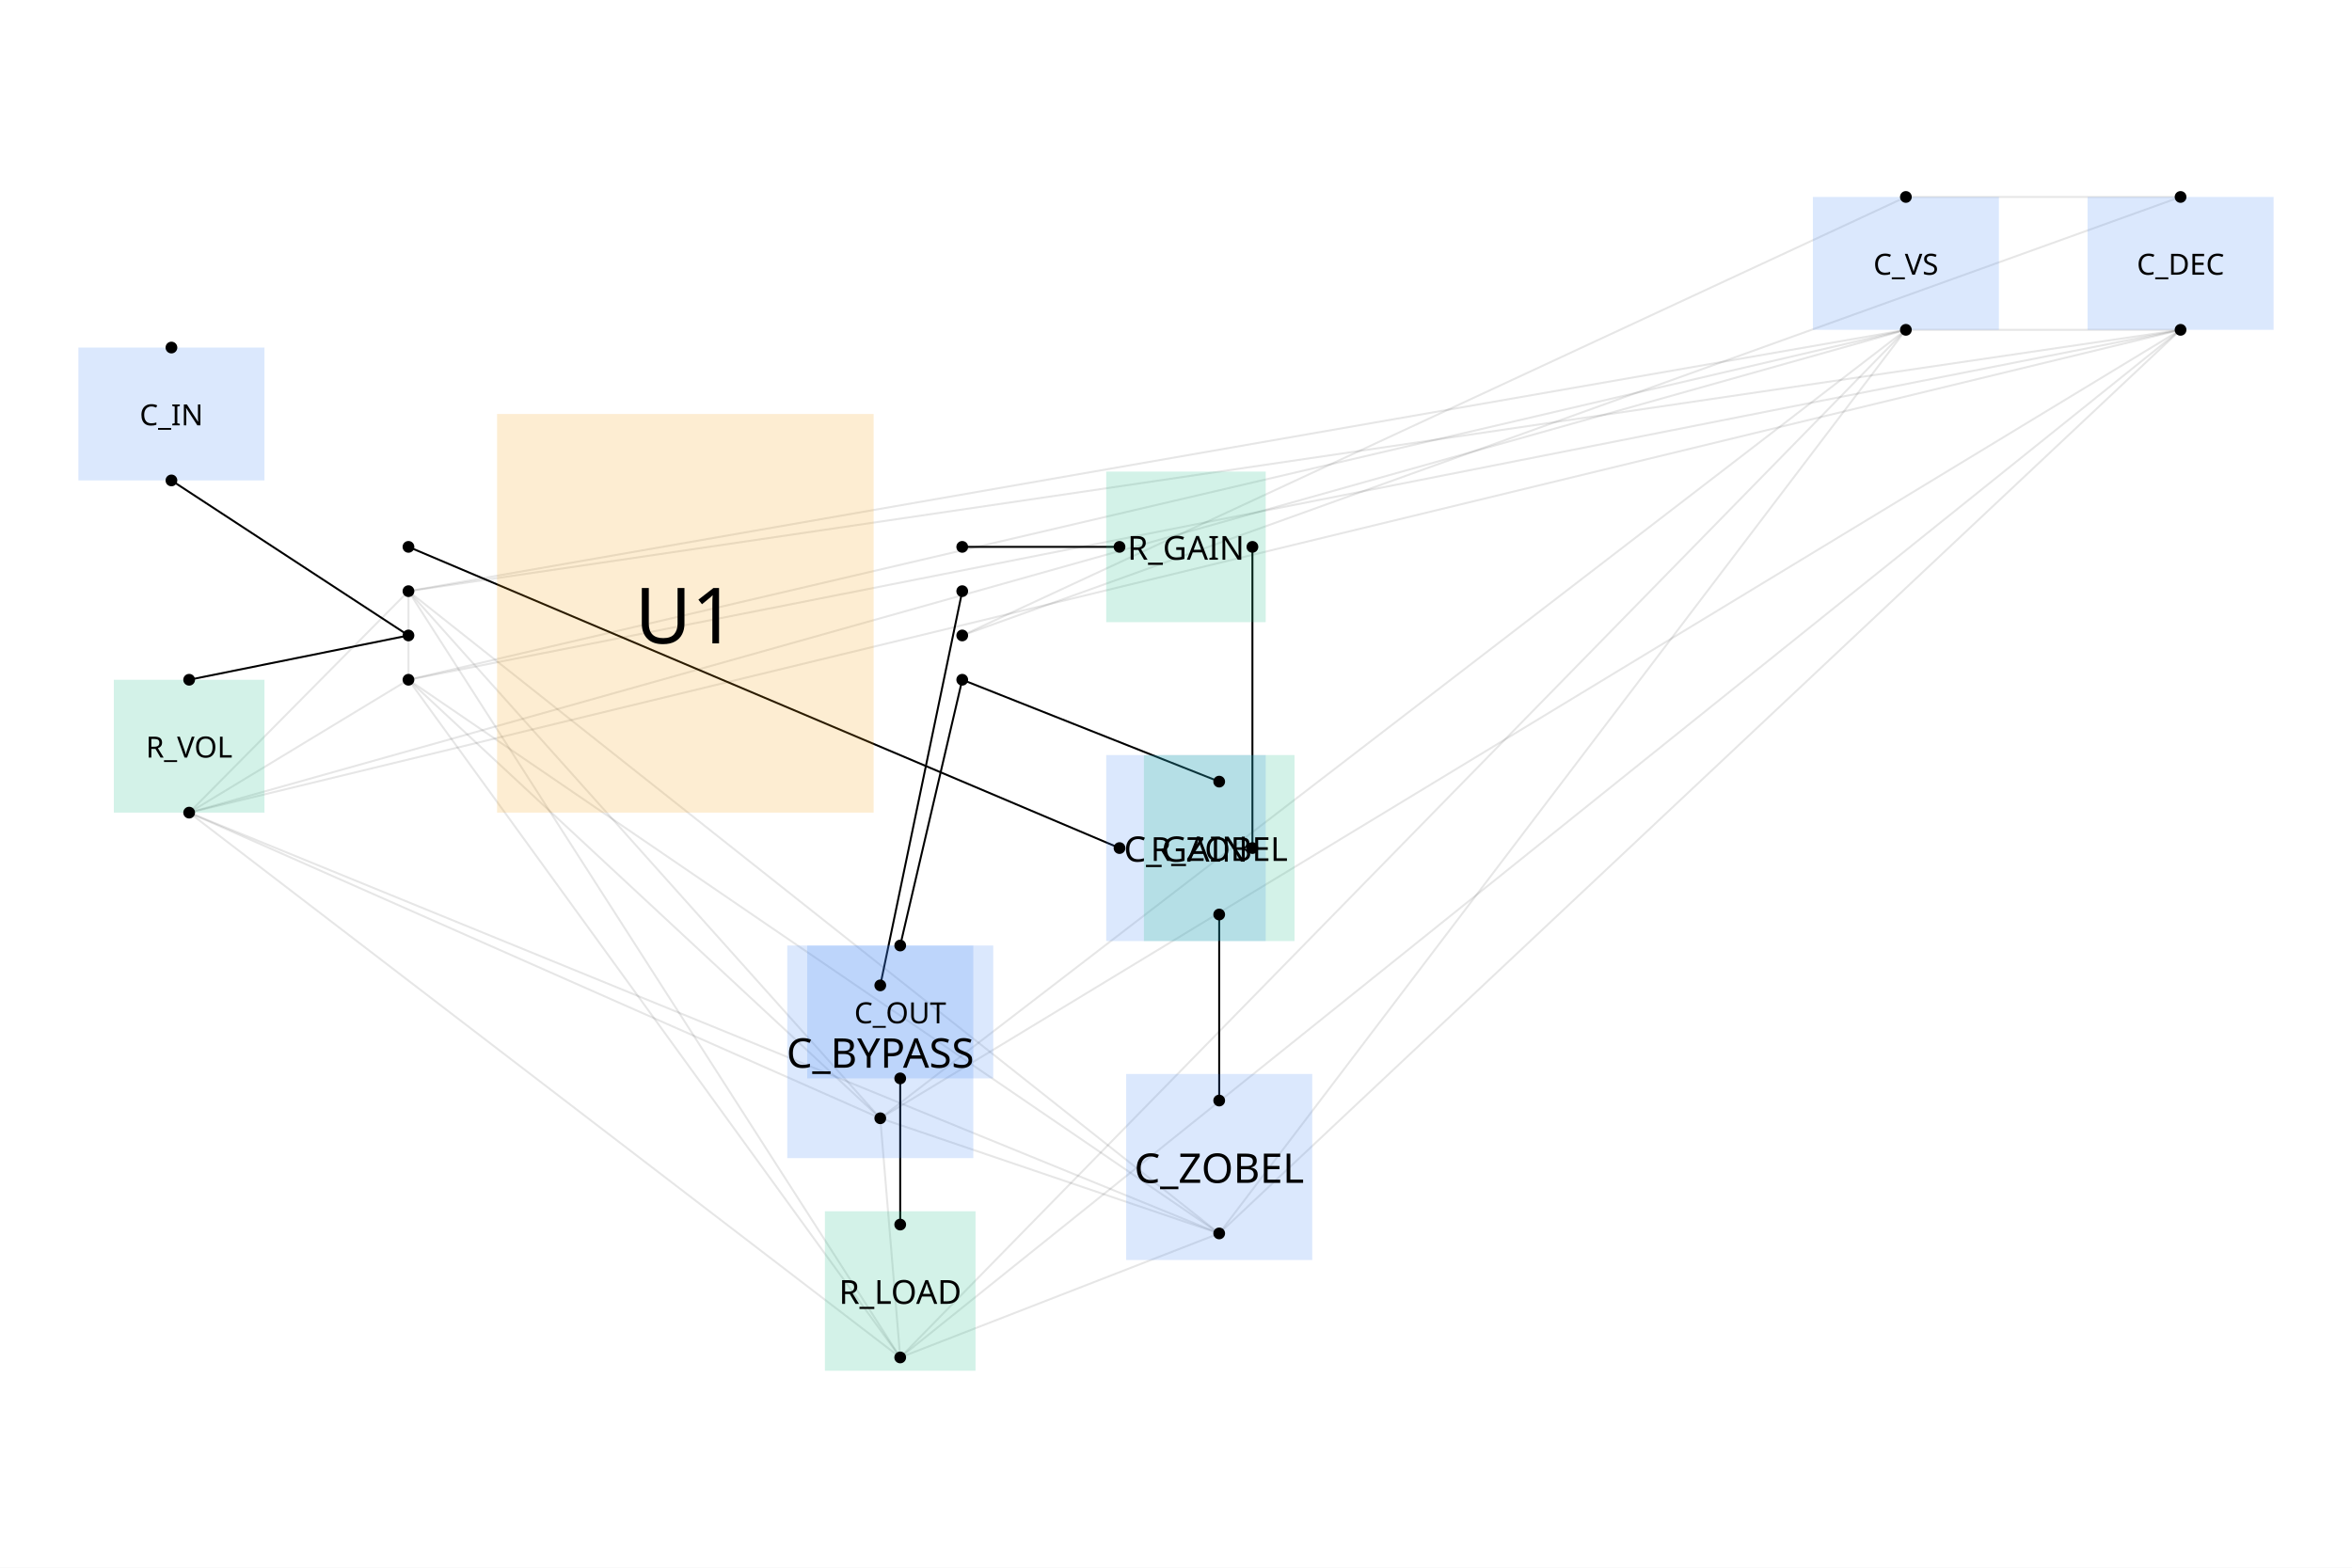
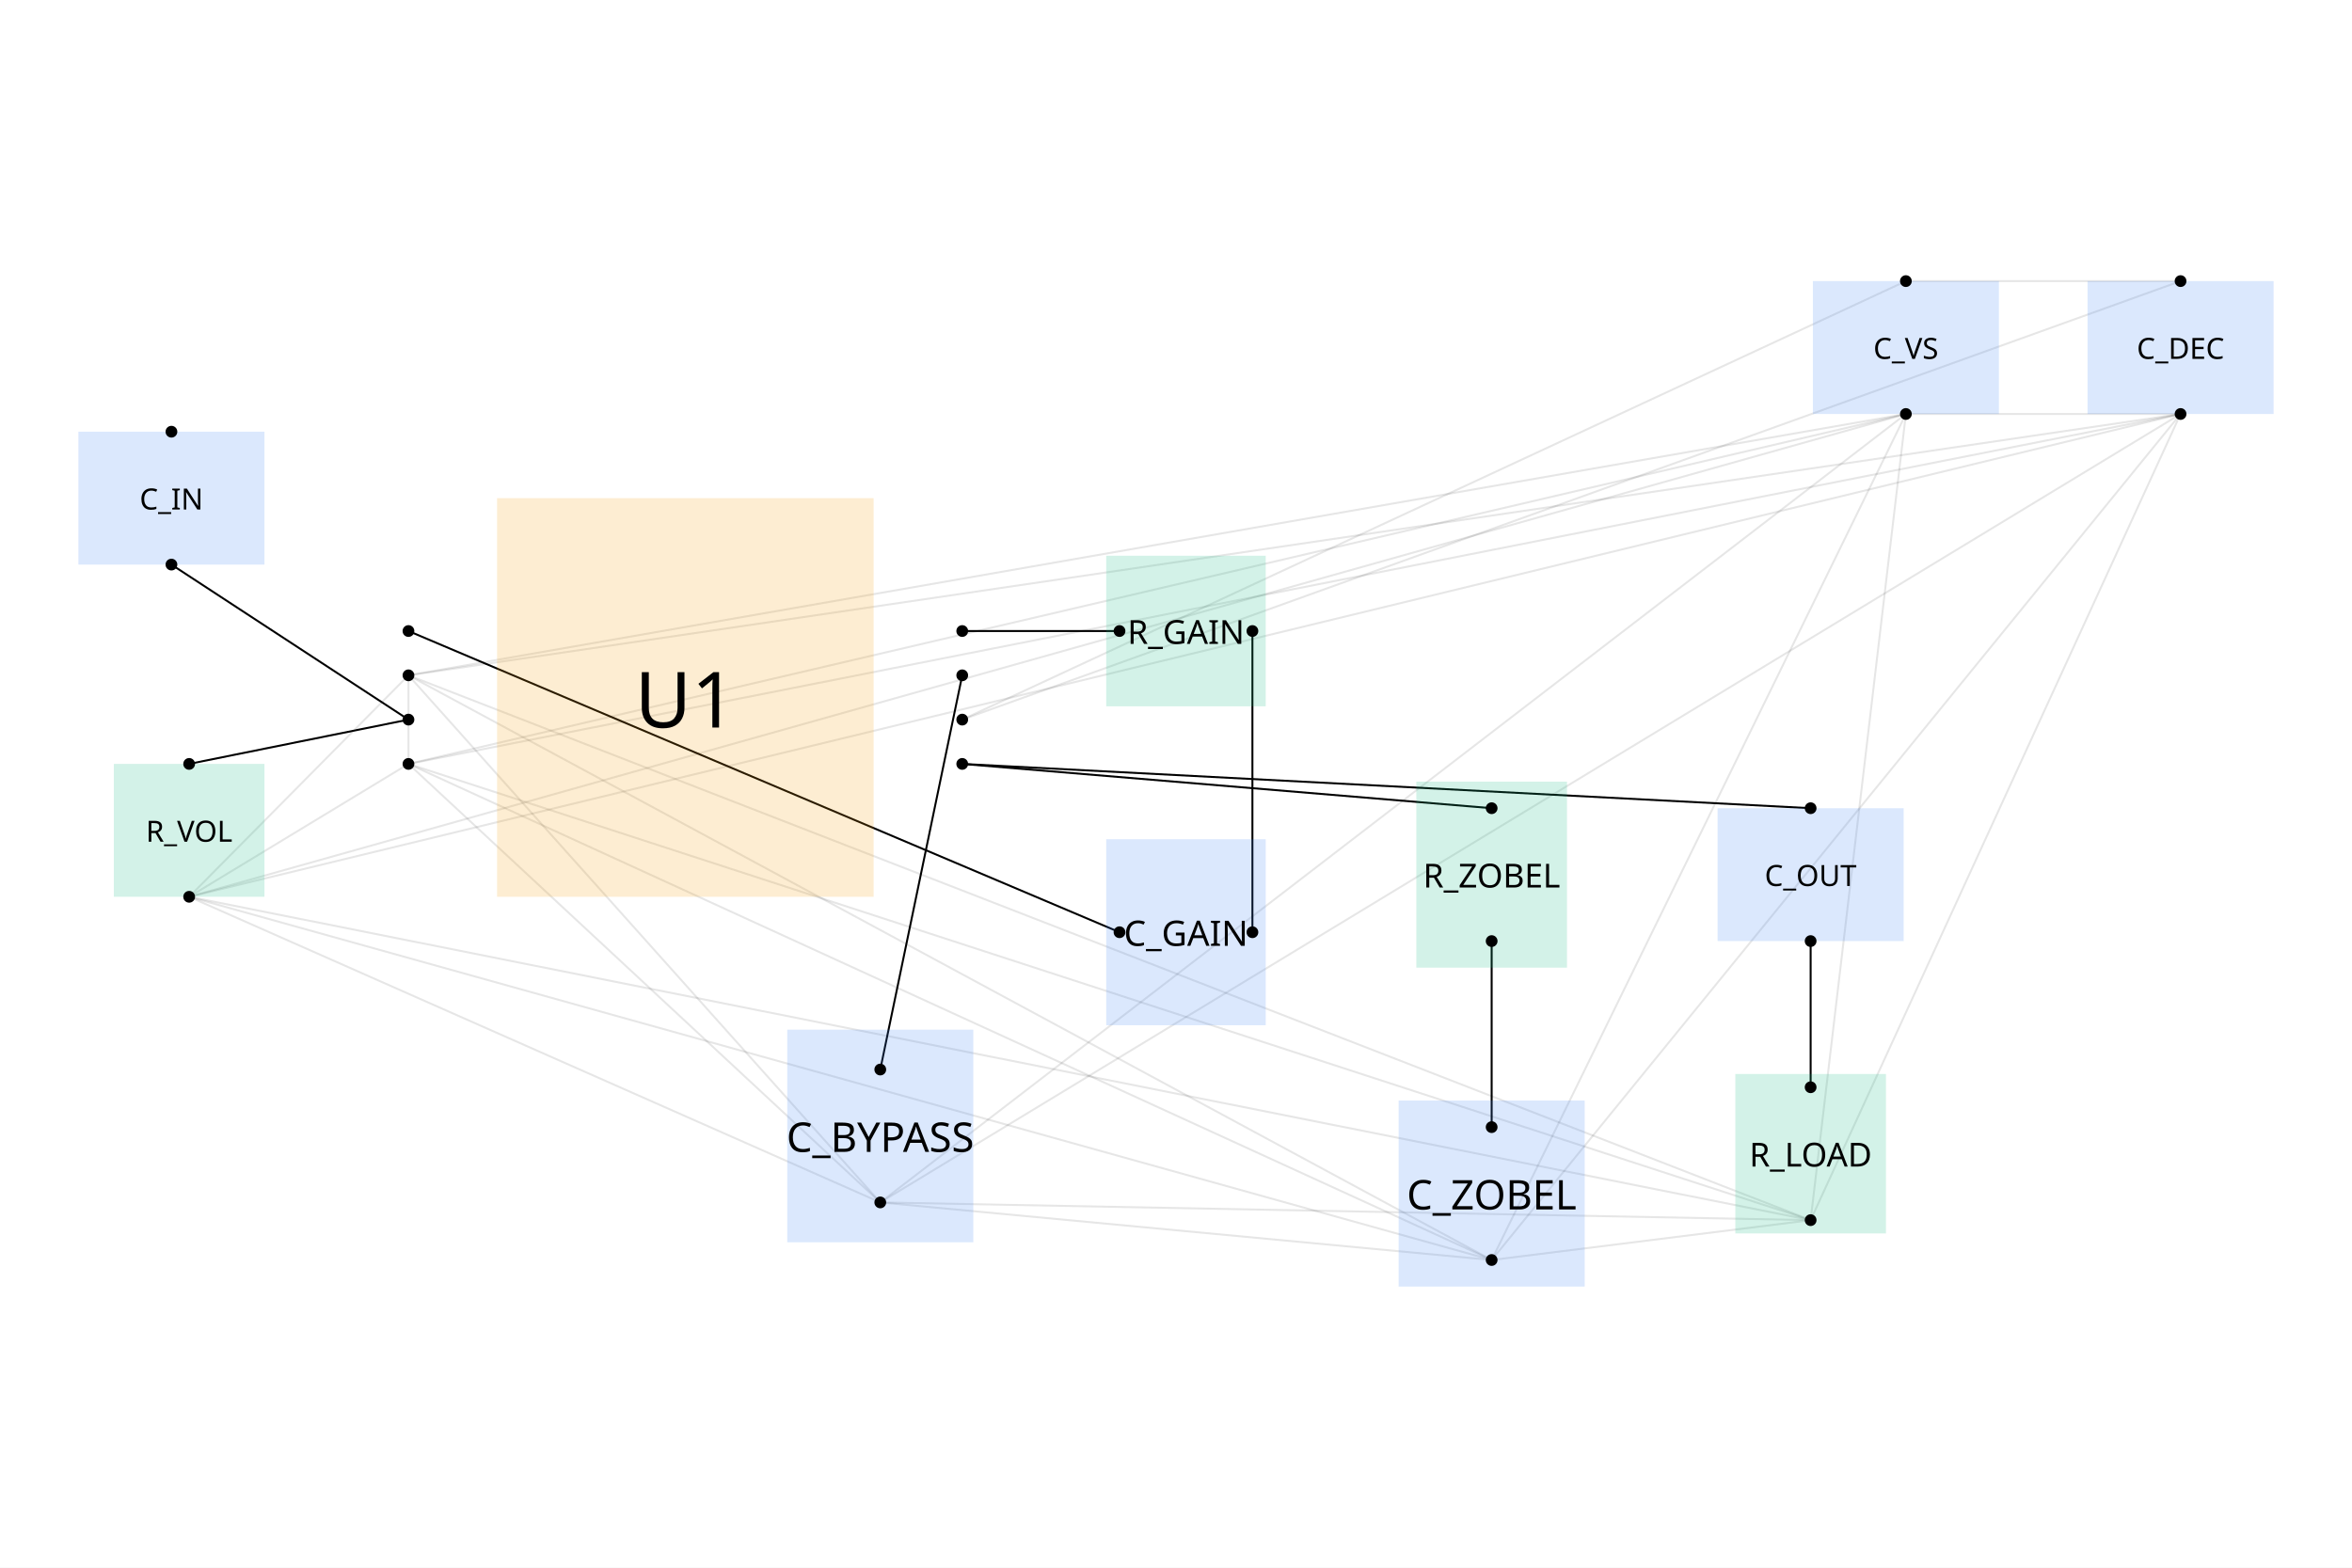
<svg xmlns="http://www.w3.org/2000/svg" width="1200" height="800" viewBox="0 0 1200 800">
  <rect width="100%" height="100%" fill="white" />
  <g>
-     <polyline data-points="-2.125,-0.43 -2.125,-0.8300000000000001" data-type="line" data-label="" points="208.396,301.675 208.396,346.882" fill="none" stroke="rgba(0,0,0,0.1)" stroke-width="1px" />
-   </g>
-   <g>
-     <polyline data-points="-2.125,-0.43 -3.115,-1.4300000000000004" data-type="line" data-label="" points="208.396,301.675 96.509,414.692" fill="none" stroke="rgba(0,0,0,0.1)" stroke-width="1px" />
-   </g>
-   <g>
-     <polyline data-points="-2.125,-0.43 0.004999999999999616,-2.8099999999999996" data-type="line" data-label="" points="208.396,301.675 449.122,570.656" fill="none" stroke="rgba(0,0,0,0.1)" stroke-width="1px" />
-   </g>
-   <g>
-     <polyline data-points="-2.125,-0.43 4.635,0.7499999999999998" data-type="line" data-label="" points="208.396,301.675 972.392,168.315" fill="none" stroke="rgba(0,0,0,0.1)" stroke-width="1px" />
-   </g>
-   <g>
-     <polyline data-points="-2.125,-0.43 5.875,0.7499999999999998" data-type="line" data-label="" points="208.396,301.675 1112.533,168.315" fill="none" stroke="rgba(0,0,0,0.1)" stroke-width="1px" />
-   </g>
-   <g>
-     <polyline data-points="-2.125,-0.43 1.5349999999999997,-3.33" data-type="line" data-label="" points="208.396,301.675 622.038,629.425" fill="none" stroke="rgba(0,0,0,0.1)" stroke-width="1px" />
-   </g>
-   <g>
-     <polyline data-points="-2.125,-0.43 0.0949999999999997,-3.8899999999999992" data-type="line" data-label="" points="208.396,301.675 459.294,692.714" fill="none" stroke="rgba(0,0,0,0.1)" stroke-width="1px" />
-   </g>
-   <g>
-     <polyline data-points="-2.125,-0.8300000000000001 -3.115,-1.4300000000000004" data-type="line" data-label="" points="208.396,346.882 96.509,414.692" fill="none" stroke="rgba(0,0,0,0.1)" stroke-width="1px" />
-   </g>
-   <g>
-     <polyline data-points="-2.125,-0.8300000000000001 0.004999999999999616,-2.8099999999999996" data-type="line" data-label="" points="208.396,346.882 449.122,570.656" fill="none" stroke="rgba(0,0,0,0.1)" stroke-width="1px" />
-   </g>
-   <g>
-     <polyline data-points="-2.125,-0.8300000000000001 4.635,0.7499999999999998" data-type="line" data-label="" points="208.396,346.882 972.392,168.315" fill="none" stroke="rgba(0,0,0,0.1)" stroke-width="1px" />
-   </g>
-   <g>
-     <polyline data-points="-2.125,-0.8300000000000001 5.875,0.7499999999999998" data-type="line" data-label="" points="208.396,346.882 1112.533,168.315" fill="none" stroke="rgba(0,0,0,0.1)" stroke-width="1px" />
-   </g>
-   <g>
-     <polyline data-points="-2.125,-0.8300000000000001 1.5349999999999997,-3.33" data-type="line" data-label="" points="208.396,346.882 622.038,629.425" fill="none" stroke="rgba(0,0,0,0.1)" stroke-width="1px" />
-   </g>
-   <g>
-     <polyline data-points="-2.125,-0.8300000000000001 0.0949999999999997,-3.8899999999999992" data-type="line" data-label="" points="208.396,346.882 459.294,692.714" fill="none" stroke="rgba(0,0,0,0.1)" stroke-width="1px" />
-   </g>
-   <g>
-     <polyline data-points="-3.115,-1.4300000000000004 0.004999999999999616,-2.8099999999999996" data-type="line" data-label="" points="96.509,414.692 449.122,570.656" fill="none" stroke="rgba(0,0,0,0.1)" stroke-width="1px" />
-   </g>
-   <g>
-     <polyline data-points="-3.115,-1.4300000000000004 4.635,0.7499999999999998" data-type="line" data-label="" points="96.509,414.692 972.392,168.315" fill="none" stroke="rgba(0,0,0,0.1)" stroke-width="1px" />
-   </g>
-   <g>
-     <polyline data-points="-3.115,-1.4300000000000004 5.875,0.7499999999999998" data-type="line" data-label="" points="96.509,414.692 1112.533,168.315" fill="none" stroke="rgba(0,0,0,0.1)" stroke-width="1px" />
-   </g>
-   <g>
-     <polyline data-points="-3.115,-1.4300000000000004 1.5349999999999997,-3.33" data-type="line" data-label="" points="96.509,414.692 622.038,629.425" fill="none" stroke="rgba(0,0,0,0.1)" stroke-width="1px" />
-   </g>
-   <g>
-     <polyline data-points="-3.115,-1.4300000000000004 0.0949999999999997,-3.8899999999999992" data-type="line" data-label="" points="96.509,414.692 459.294,692.714" fill="none" stroke="rgba(0,0,0,0.1)" stroke-width="1px" />
-   </g>
-   <g>
-     <polyline data-points="0.004999999999999616,-2.8099999999999996 4.635,0.7499999999999998" data-type="line" data-label="" points="449.122,570.656 972.392,168.315" fill="none" stroke="rgba(0,0,0,0.1)" stroke-width="1px" />
-   </g>
-   <g>
-     <polyline data-points="0.004999999999999616,-2.8099999999999996 5.875,0.7499999999999998" data-type="line" data-label="" points="449.122,570.656 1112.533,168.315" fill="none" stroke="rgba(0,0,0,0.1)" stroke-width="1px" />
-   </g>
-   <g>
-     <polyline data-points="0.004999999999999616,-2.8099999999999996 1.5349999999999997,-3.33" data-type="line" data-label="" points="449.122,570.656 622.038,629.425" fill="none" stroke="rgba(0,0,0,0.1)" stroke-width="1px" />
-   </g>
-   <g>
-     <polyline data-points="0.004999999999999616,-2.8099999999999996 0.0949999999999997,-3.8899999999999992" data-type="line" data-label="" points="449.122,570.656 459.294,692.714" fill="none" stroke="rgba(0,0,0,0.1)" stroke-width="1px" />
-   </g>
-   <g>
-     <polyline data-points="4.635,0.7499999999999998 5.875,0.7499999999999998" data-type="line" data-label="" points="972.392,168.315 1112.533,168.315" fill="none" stroke="rgba(0,0,0,0.1)" stroke-width="1px" />
-   </g>
-   <g>
-     <polyline data-points="4.635,0.7499999999999998 1.5349999999999997,-3.33" data-type="line" data-label="" points="972.392,168.315 622.038,629.425" fill="none" stroke="rgba(0,0,0,0.1)" stroke-width="1px" />
-   </g>
-   <g>
-     <polyline data-points="4.635,0.7499999999999998 0.0949999999999997,-3.8899999999999992" data-type="line" data-label="" points="972.392,168.315 459.294,692.714" fill="none" stroke="rgba(0,0,0,0.1)" stroke-width="1px" />
-   </g>
-   <g>
-     <polyline data-points="5.875,0.7499999999999998 1.5349999999999997,-3.33" data-type="line" data-label="" points="1112.533,168.315 622.038,629.425" fill="none" stroke="rgba(0,0,0,0.1)" stroke-width="1px" />
-   </g>
-   <g>
-     <polyline data-points="5.875,0.7499999999999998 0.0949999999999997,-3.8899999999999992" data-type="line" data-label="" points="1112.533,168.315 459.294,692.714" fill="none" stroke="rgba(0,0,0,0.1)" stroke-width="1px" />
-   </g>
-   <g>
-     <polyline data-points="1.5349999999999997,-3.33 0.0949999999999997,-3.8899999999999992" data-type="line" data-label="" points="622.038,629.425 459.294,692.714" fill="none" stroke="rgba(0,0,0,0.1)" stroke-width="1px" />
-   </g>
-   <g>
-     <polyline data-points="0.3749999999999998,-0.6300000000000001 4.635,1.3499999999999999" data-type="line" data-label="" points="490.938,324.279 972.392,100.505" fill="none" stroke="rgba(0,0,0,0.1)" stroke-width="1px" />
-   </g>
-   <g>
-     <polyline data-points="0.3749999999999998,-0.6300000000000001 5.875,1.3499999999999999" data-type="line" data-label="" points="490.938,324.279 1112.533,100.505" fill="none" stroke="rgba(0,0,0,0.1)" stroke-width="1px" />
-   </g>
-   <g>
-     <polyline data-points="4.635,1.3499999999999999 5.875,1.3499999999999999" data-type="line" data-label="" points="972.392,100.505 1112.533,100.505" fill="none" stroke="rgba(0,0,0,0.1)" stroke-width="1px" />
-   </g>
-   <g>
-     <polyline data-points="-2.125,-0.22999999999999998 1.0849999999999995,-1.59" data-type="line" data-label="" points="208.396,279.072 571.181,432.775" fill="none" stroke="black" stroke-width="1px" />
-   </g>
-   <g>
-     <polyline data-points="-3.1950000000000003,0.06999999999999967 -2.125,-0.63" data-type="line" data-label="" points="87.467,245.166 208.396,324.279" fill="none" stroke="black" stroke-width="1px" />
-   </g>
-   <g>
-     <polyline data-points="-2.125,-0.63 -3.115,-0.8300000000000003" data-type="line" data-label="" points="208.396,324.279 96.509,346.882" fill="none" stroke="black" stroke-width="1px" />
-   </g>
-   <g>
-     <polyline data-points="0.3749999999999998,-0.8300000000000001 1.5349999999999997,-1.29" data-type="line" data-label="" points="490.938,346.882 622.038,398.87" fill="none" stroke="black" stroke-width="1px" />
-   </g>
-   <g>
-     <polyline data-points="0.3749999999999998,-0.8300000000000001 0.0949999999999998,-2.0300000000000002" data-type="line" data-label="" points="490.938,346.882 459.294,482.503" fill="none" stroke="black" stroke-width="1px" />
-   </g>
-   <g>
-     <polyline data-points="0.3749999999999998,-0.43000000000000005 0.004999999999999727,-2.21" data-type="line" data-label="" points="490.938,301.675 449.122,502.846" fill="none" stroke="black" stroke-width="1px" />
-   </g>
-   <g>
-     <polyline data-points="1.0849999999999995,-0.23000000000000018 0.3749999999999998,-0.22999999999999998" data-type="line" data-label="" points="571.181,279.072 490.938,279.072" fill="none" stroke="black" stroke-width="1px" />
-   </g>
-   <g>
-     <polyline data-points="1.6849999999999996,-1.59 1.6849999999999996,-0.23000000000000023" data-type="line" data-label="" points="638.991,432.775 638.991,279.072" fill="none" stroke="black" stroke-width="1px" />
-   </g>
-   <g>
-     <polyline data-points="1.5349999999999997,-1.8900000000000001 1.5349999999999997,-2.7300000000000004" data-type="line" data-label="" points="622.038,466.68 622.038,561.615" fill="none" stroke="black" stroke-width="1px" />
-   </g>
-   <g>
-     <polyline data-points="0.0949999999999997,-2.63 0.0949999999999998,-3.2899999999999996" data-type="line" data-label="" points="459.294,550.313 459.294,624.904" fill="none" stroke="black" stroke-width="1px" />
-   </g>
-   <g>
-     <rect data-type="rect" data-label="U1" data-x="-0.8750000000000002" data-y="-0.53" x="253.602" y="211.261" width="192.129" height="203.431" fill="rgba(245, 158, 11, 0.18)" stroke="none" stroke-width="0.009" />
-   </g>
-   <g>
-     <rect data-type="rect" data-label="C_IN" data-x="-3.1950000000000003" data-y="0.36999999999999966" x="40" y="177.356" width="94.934" height="67.81" fill="rgba(59, 130, 246, 0.18)" stroke="none" stroke-width="0.009" />
-   </g>
-   <g>
-     <rect data-type="rect" data-label="R_VOL" data-x="-3.115" data-y="-1.1300000000000003" x="58.083" y="346.882" width="76.852" height="67.81" fill="rgba(16, 185, 129, 0.18)" stroke="none" stroke-width="0.009" />
-   </g>
-   <g>
-     <rect data-type="rect" data-label="C_GAIN" data-x="1.3849999999999996" data-y="-1.59" x="564.4" y="385.308" width="81.372" height="94.934" fill="rgba(59, 130, 246, 0.18)" stroke="none" stroke-width="0.009" />
-   </g>
-   <g>
-     <rect data-type="rect" data-label="R_GAIN" data-x="1.3849999999999996" data-y="-0.2300000000000002" x="564.4" y="240.646" width="81.372" height="76.852" fill="rgba(16, 185, 129, 0.18)" stroke="none" stroke-width="0.009" />
-   </g>
-   <g>
-     <rect data-type="rect" data-label="C_BYPASS" data-x="0.004999999999999671" data-y="-2.51" x="401.655" y="482.503" width="94.934" height="108.496" fill="rgba(59, 130, 246, 0.18)" stroke="none" stroke-width="0.009" />
-   </g>
-   <g>
-     <rect data-type="rect" data-label="C_VS" data-x="4.635" data-y="1.0499999999999998" x="924.924" y="100.505" width="94.934" height="67.81" fill="rgba(59, 130, 246, 0.18)" stroke="none" stroke-width="0.009" />
-   </g>
-   <g>
-     <rect data-type="rect" data-label="C_DEC" data-x="5.875" data-y="1.0499999999999998" x="1065.066" y="100.505" width="94.934" height="67.81" fill="rgba(59, 130, 246, 0.18)" stroke="none" stroke-width="0.009" />
-   </g>
-   <g>
-     <rect data-type="rect" data-label="R_ZOBEL" data-x="1.5349999999999997" data-y="-1.59" x="583.613" y="385.308" width="76.852" height="94.934" fill="rgba(16, 185, 129, 0.18)" stroke="none" stroke-width="0.009" />
-   </g>
-   <g>
-     <rect data-type="rect" data-label="C_ZOBEL" data-x="1.5349999999999997" data-y="-3.0300000000000002" x="574.571" y="548.052" width="94.934" height="94.934" fill="rgba(59, 130, 246, 0.18)" stroke="none" stroke-width="0.009" />
-   </g>
-   <g>
-     <rect data-type="rect" data-label="C_OUT" data-x="0.09499999999999975" data-y="-2.33" x="411.826" y="482.503" width="94.934" height="67.81" fill="rgba(59, 130, 246, 0.18)" stroke="none" stroke-width="0.009" />
-   </g>
-   <g>
-     <rect data-type="rect" data-label="R_LOAD" data-x="0.09499999999999975" data-y="-3.5899999999999994" x="420.868" y="618.123" width="76.852" height="81.372" fill="rgba(16, 185, 129, 0.18)" stroke="none" stroke-width="0.009" />
-   </g>
-   <text data-type="text" data-label="U1" data-x="-0.8750000000000002" data-y="-0.53" x="349.667" y="312.977" fill="black" font-size="39.556" font-family="sans-serif" text-anchor="middle" dominant-baseline="central">U1</text>
-   <text data-type="text" data-label="C_IN" data-x="-3.1950000000000003" data-y="0.36999999999999966" x="87.467" y="211.261" fill="black" font-size="14.918" font-family="sans-serif" text-anchor="middle" dominant-baseline="central">C_IN</text>
-   <text data-type="text" data-label="R_VOL" data-x="-3.115" data-y="-1.1300000000000003" x="96.509" y="380.787" fill="black" font-size="14.918" font-family="sans-serif" text-anchor="middle" dominant-baseline="central">R_VOL</text>
-   <text data-type="text" data-label="C_GAIN" data-x="1.3849999999999996" data-y="-1.59" x="605.086" y="432.775" fill="black" font-size="17.902" font-family="sans-serif" text-anchor="middle" dominant-baseline="central">C_GAIN</text>
-   <text data-type="text" data-label="R_GAIN" data-x="1.3849999999999996" data-y="-0.2300000000000002" x="605.086" y="279.072" fill="black" font-size="16.907" font-family="sans-serif" text-anchor="middle" dominant-baseline="central">R_GAIN</text>
-   <text data-type="text" data-label="C_BYPASS" data-x="0.004999999999999671" data-y="-2.51" x="449.122" y="536.751" fill="black" font-size="20.886" font-family="sans-serif" text-anchor="middle" dominant-baseline="central">C_BYPASS</text>
-   <text data-type="text" data-label="C_VS" data-x="4.635" data-y="1.0499999999999998" x="972.392" y="134.41" fill="black" font-size="14.918" font-family="sans-serif" text-anchor="middle" dominant-baseline="central">C_VS</text>
-   <text data-type="text" data-label="C_DEC" data-x="5.875" data-y="1.0499999999999998" x="1112.533" y="134.41" fill="black" font-size="14.918" font-family="sans-serif" text-anchor="middle" dominant-baseline="central">C_DEC</text>
-   <text data-type="text" data-label="R_ZOBEL" data-x="1.5349999999999997" data-y="-1.59" x="622.038" y="432.775" fill="black" font-size="16.907" font-family="sans-serif" text-anchor="middle" dominant-baseline="central">R_ZOBEL</text>
-   <text data-type="text" data-label="C_ZOBEL" data-x="1.5349999999999997" data-y="-3.0300000000000002" x="622.038" y="595.52" fill="black" font-size="20.886" font-family="sans-serif" text-anchor="middle" dominant-baseline="central">C_ZOBEL</text>
-   <text data-type="text" data-label="C_OUT" data-x="0.09499999999999975" data-y="-2.33" x="459.294" y="516.408" fill="black" font-size="14.918" font-family="sans-serif" text-anchor="middle" dominant-baseline="central">C_OUT</text>
-   <text data-type="text" data-label="R_LOAD" data-x="0.09499999999999975" data-y="-3.5899999999999994" x="459.294" y="658.809" fill="black" font-size="16.907" font-family="sans-serif" text-anchor="middle" dominant-baseline="central">R_LOAD</text>
-   <g>
-     <circle data-type="point" data-label="U1.1" data-x="-2.125" data-y="-0.22999999999999998" cx="208.396" cy="279.072" r="3" fill="black" />
-   </g>
-   <g>
-     <circle data-type="point" data-label="U1.2 (LM386_AUDIO_AMP_connectivity_net1)" data-x="-2.125" data-y="-0.43" cx="208.396" cy="301.675" r="3" fill="black" />
-   </g>
-   <g>
-     <circle data-type="point" data-label="U1.3" data-x="-2.125" data-y="-0.63" cx="208.396" cy="324.279" r="3" fill="black" />
-   </g>
-   <g>
-     <circle data-type="point" data-label="U1.4 (LM386_AUDIO_AMP_connectivity_net1)" data-x="-2.125" data-y="-0.8300000000000001" cx="208.396" cy="346.882" r="3" fill="black" />
-   </g>
-   <g>
-     <circle data-type="point" data-label="U1.5" data-x="0.3749999999999998" data-y="-0.8300000000000001" cx="490.938" cy="346.882" r="3" fill="black" />
-   </g>
-   <g>
-     <circle data-type="point" data-label="U1.6 (LM386_AUDIO_AMP_connectivity_net0)" data-x="0.3749999999999998" data-y="-0.6300000000000001" cx="490.938" cy="324.279" r="3" fill="black" />
-   </g>
-   <g>
-     <circle data-type="point" data-label="U1.7" data-x="0.3749999999999998" data-y="-0.43000000000000005" cx="490.938" cy="301.675" r="3" fill="black" />
-   </g>
-   <g>
-     <circle data-type="point" data-label="U1.8" data-x="0.3749999999999998" data-y="-0.22999999999999998" cx="490.938" cy="279.072" r="3" fill="black" />
-   </g>
-   <g>
-     <circle data-type="point" data-label="C_IN.1" data-x="-3.1950000000000003" data-y="0.6699999999999997" cx="87.467" cy="177.356" r="3" fill="black" />
-   </g>
-   <g>
-     <circle data-type="point" data-label="C_IN.2" data-x="-3.1950000000000003" data-y="0.06999999999999967" cx="87.467" cy="245.166" r="3" fill="black" />
-   </g>
-   <g>
-     <circle data-type="point" data-label="R_VOL.1" data-x="-3.115" data-y="-0.8300000000000003" cx="96.509" cy="346.882" r="3" fill="black" />
-   </g>
-   <g>
-     <circle data-type="point" data-label="R_VOL.2 (LM386_AUDIO_AMP_connectivity_net1)" data-x="-3.115" data-y="-1.4300000000000004" cx="96.509" cy="414.692" r="3" fill="black" />
-   </g>
-   <g>
-     <circle data-type="point" data-label="C_GAIN.1" data-x="1.0849999999999995" data-y="-1.59" cx="571.181" cy="432.775" r="3" fill="black" />
-   </g>
-   <g>
-     <circle data-type="point" data-label="C_GAIN.2" data-x="1.6849999999999996" data-y="-1.59" cx="638.991" cy="432.775" r="3" fill="black" />
-   </g>
-   <g>
-     <circle data-type="point" data-label="R_GAIN.1" data-x="1.6849999999999996" data-y="-0.23000000000000023" cx="638.991" cy="279.072" r="3" fill="black" />
-   </g>
-   <g>
-     <circle data-type="point" data-label="R_GAIN.2" data-x="1.0849999999999995" data-y="-0.23000000000000018" cx="571.181" cy="279.072" r="3" fill="black" />
-   </g>
-   <g>
-     <circle data-type="point" data-label="C_BYPASS.1" data-x="0.004999999999999727" data-y="-2.21" cx="449.122" cy="502.846" r="3" fill="black" />
-   </g>
-   <g>
-     <circle data-type="point" data-label="C_BYPASS.2 (LM386_AUDIO_AMP_connectivity_net1)" data-x="0.004999999999999616" data-y="-2.8099999999999996" cx="449.122" cy="570.656" r="3" fill="black" />
-   </g>
-   <g>
-     <circle data-type="point" data-label="C_VS.1 (LM386_AUDIO_AMP_connectivity_net0)" data-x="4.635" data-y="1.3499999999999999" cx="972.392" cy="100.505" r="3" fill="black" />
-   </g>
-   <g>
-     <circle data-type="point" data-label="C_VS.2 (LM386_AUDIO_AMP_connectivity_net1)" data-x="4.635" data-y="0.7499999999999998" cx="972.392" cy="168.315" r="3" fill="black" />
-   </g>
-   <g>
-     <circle data-type="point" data-label="C_DEC.1 (LM386_AUDIO_AMP_connectivity_net0)" data-x="5.875" data-y="1.3499999999999999" cx="1112.533" cy="100.505" r="3" fill="black" />
-   </g>
-   <g>
-     <circle data-type="point" data-label="C_DEC.2 (LM386_AUDIO_AMP_connectivity_net1)" data-x="5.875" data-y="0.7499999999999998" cx="1112.533" cy="168.315" r="3" fill="black" />
-   </g>
-   <g>
-     <circle data-type="point" data-label="R_ZOBEL.1" data-x="1.5349999999999997" data-y="-1.29" cx="622.038" cy="398.87" r="3" fill="black" />
-   </g>
-   <g>
-     <circle data-type="point" data-label="R_ZOBEL.2" data-x="1.5349999999999997" data-y="-1.8900000000000001" cx="622.038" cy="466.68" r="3" fill="black" />
-   </g>
-   <g>
-     <circle data-type="point" data-label="C_ZOBEL.1" data-x="1.5349999999999997" data-y="-2.7300000000000004" cx="622.038" cy="561.615" r="3" fill="black" />
-   </g>
-   <g>
-     <circle data-type="point" data-label="C_ZOBEL.2 (LM386_AUDIO_AMP_connectivity_net1)" data-x="1.5349999999999997" data-y="-3.33" cx="622.038" cy="629.425" r="3" fill="black" />
-   </g>
-   <g>
-     <circle data-type="point" data-label="C_OUT.1" data-x="0.0949999999999998" data-y="-2.0300000000000002" cx="459.294" cy="482.503" r="3" fill="black" />
-   </g>
-   <g>
-     <circle data-type="point" data-label="C_OUT.2" data-x="0.0949999999999997" data-y="-2.63" cx="459.294" cy="550.313" r="3" fill="black" />
-   </g>
-   <g>
-     <circle data-type="point" data-label="R_LOAD.1" data-x="0.0949999999999998" data-y="-3.2899999999999996" cx="459.294" cy="624.904" r="3" fill="black" />
-   </g>
-   <g>
-     <circle data-type="point" data-label="R_LOAD.2 (LM386_AUDIO_AMP_connectivity_net1)" data-x="0.0949999999999997" data-y="-3.8899999999999992" cx="459.294" cy="692.714" r="3" fill="black" />
+     <polyline data-points="-2.125,-0.43 -2.125,-0.8300000000000001" data-type="line" data-label="" points="208.396,344.622 208.396,389.828" fill="none" stroke="rgba(0,0,0,0.1)" stroke-width="1px" />
+   </g>
+   <g>
+     <polyline data-points="-2.125,-0.43 -3.115,-1.4300000000000004" data-type="line" data-label="" points="208.396,344.622 96.509,457.639" fill="none" stroke="rgba(0,0,0,0.1)" stroke-width="1px" />
+   </g>
+   <g>
+     <polyline data-points="-2.125,-0.43 0.004999999999999616,-2.8099999999999996" data-type="line" data-label="" points="208.396,344.622 449.122,613.602" fill="none" stroke="rgba(0,0,0,0.1)" stroke-width="1px" />
+   </g>
+   <g>
+     <polyline data-points="-2.125,-0.43 4.635,0.7499999999999998" data-type="line" data-label="" points="208.396,344.622 972.392,211.261" fill="none" stroke="rgba(0,0,0,0.1)" stroke-width="1px" />
+   </g>
+   <g>
+     <polyline data-points="-2.125,-0.43 5.875,0.7499999999999998" data-type="line" data-label="" points="208.396,344.622 1112.533,211.261" fill="none" stroke="rgba(0,0,0,0.1)" stroke-width="1px" />
+   </g>
+   <g>
+     <polyline data-points="-2.125,-0.43 2.7649999999999997,-3.0700000000000003" data-type="line" data-label="" points="208.396,344.622 761.049,642.987" fill="none" stroke="rgba(0,0,0,0.1)" stroke-width="1px" />
+   </g>
+   <g>
+     <polyline data-points="-2.125,-0.43 4.205,-2.889999999999999" data-type="line" data-label="" points="208.396,344.622 923.794,622.644" fill="none" stroke="rgba(0,0,0,0.1)" stroke-width="1px" />
+   </g>
+   <g>
+     <polyline data-points="-2.125,-0.8300000000000001 -3.115,-1.4300000000000004" data-type="line" data-label="" points="208.396,389.828 96.509,457.639" fill="none" stroke="rgba(0,0,0,0.1)" stroke-width="1px" />
+   </g>
+   <g>
+     <polyline data-points="-2.125,-0.8300000000000001 0.004999999999999616,-2.8099999999999996" data-type="line" data-label="" points="208.396,389.828 449.122,613.602" fill="none" stroke="rgba(0,0,0,0.1)" stroke-width="1px" />
+   </g>
+   <g>
+     <polyline data-points="-2.125,-0.8300000000000001 4.635,0.7499999999999998" data-type="line" data-label="" points="208.396,389.828 972.392,211.261" fill="none" stroke="rgba(0,0,0,0.1)" stroke-width="1px" />
+   </g>
+   <g>
+     <polyline data-points="-2.125,-0.8300000000000001 5.875,0.7499999999999998" data-type="line" data-label="" points="208.396,389.828 1112.533,211.261" fill="none" stroke="rgba(0,0,0,0.1)" stroke-width="1px" />
+   </g>
+   <g>
+     <polyline data-points="-2.125,-0.8300000000000001 2.7649999999999997,-3.0700000000000003" data-type="line" data-label="" points="208.396,389.828 761.049,642.987" fill="none" stroke="rgba(0,0,0,0.1)" stroke-width="1px" />
+   </g>
+   <g>
+     <polyline data-points="-2.125,-0.8300000000000001 4.205,-2.889999999999999" data-type="line" data-label="" points="208.396,389.828 923.794,622.644" fill="none" stroke="rgba(0,0,0,0.1)" stroke-width="1px" />
+   </g>
+   <g>
+     <polyline data-points="-3.115,-1.4300000000000004 0.004999999999999616,-2.8099999999999996" data-type="line" data-label="" points="96.509,457.639 449.122,613.602" fill="none" stroke="rgba(0,0,0,0.1)" stroke-width="1px" />
+   </g>
+   <g>
+     <polyline data-points="-3.115,-1.4300000000000004 4.635,0.7499999999999998" data-type="line" data-label="" points="96.509,457.639 972.392,211.261" fill="none" stroke="rgba(0,0,0,0.1)" stroke-width="1px" />
+   </g>
+   <g>
+     <polyline data-points="-3.115,-1.4300000000000004 5.875,0.7499999999999998" data-type="line" data-label="" points="96.509,457.639 1112.533,211.261" fill="none" stroke="rgba(0,0,0,0.1)" stroke-width="1px" />
+   </g>
+   <g>
+     <polyline data-points="-3.115,-1.4300000000000004 2.7649999999999997,-3.0700000000000003" data-type="line" data-label="" points="96.509,457.639 761.049,642.987" fill="none" stroke="rgba(0,0,0,0.1)" stroke-width="1px" />
+   </g>
+   <g>
+     <polyline data-points="-3.115,-1.4300000000000004 4.205,-2.889999999999999" data-type="line" data-label="" points="96.509,457.639 923.794,622.644" fill="none" stroke="rgba(0,0,0,0.1)" stroke-width="1px" />
+   </g>
+   <g>
+     <polyline data-points="0.004999999999999616,-2.8099999999999996 4.635,0.7499999999999998" data-type="line" data-label="" points="449.122,613.602 972.392,211.261" fill="none" stroke="rgba(0,0,0,0.1)" stroke-width="1px" />
+   </g>
+   <g>
+     <polyline data-points="0.004999999999999616,-2.8099999999999996 5.875,0.7499999999999998" data-type="line" data-label="" points="449.122,613.602 1112.533,211.261" fill="none" stroke="rgba(0,0,0,0.1)" stroke-width="1px" />
+   </g>
+   <g>
+     <polyline data-points="0.004999999999999616,-2.8099999999999996 2.7649999999999997,-3.0700000000000003" data-type="line" data-label="" points="449.122,613.602 761.049,642.987" fill="none" stroke="rgba(0,0,0,0.1)" stroke-width="1px" />
+   </g>
+   <g>
+     <polyline data-points="0.004999999999999616,-2.8099999999999996 4.205,-2.889999999999999" data-type="line" data-label="" points="449.122,613.602 923.794,622.644" fill="none" stroke="rgba(0,0,0,0.1)" stroke-width="1px" />
+   </g>
+   <g>
+     <polyline data-points="4.635,0.7499999999999998 5.875,0.7499999999999998" data-type="line" data-label="" points="972.392,211.261 1112.533,211.261" fill="none" stroke="rgba(0,0,0,0.1)" stroke-width="1px" />
+   </g>
+   <g>
+     <polyline data-points="4.635,0.7499999999999998 2.7649999999999997,-3.0700000000000003" data-type="line" data-label="" points="972.392,211.261 761.049,642.987" fill="none" stroke="rgba(0,0,0,0.1)" stroke-width="1px" />
+   </g>
+   <g>
+     <polyline data-points="4.635,0.7499999999999998 4.205,-2.889999999999999" data-type="line" data-label="" points="972.392,211.261 923.794,622.644" fill="none" stroke="rgba(0,0,0,0.1)" stroke-width="1px" />
+   </g>
+   <g>
+     <polyline data-points="5.875,0.7499999999999998 2.7649999999999997,-3.0700000000000003" data-type="line" data-label="" points="1112.533,211.261 761.049,642.987" fill="none" stroke="rgba(0,0,0,0.1)" stroke-width="1px" />
+   </g>
+   <g>
+     <polyline data-points="5.875,0.7499999999999998 4.205,-2.889999999999999" data-type="line" data-label="" points="1112.533,211.261 923.794,622.644" fill="none" stroke="rgba(0,0,0,0.1)" stroke-width="1px" />
+   </g>
+   <g>
+     <polyline data-points="2.7649999999999997,-3.0700000000000003 4.205,-2.889999999999999" data-type="line" data-label="" points="761.049,642.987 923.794,622.644" fill="none" stroke="rgba(0,0,0,0.1)" stroke-width="1px" />
+   </g>
+   <g>
+     <polyline data-points="0.3749999999999998,-0.6300000000000001 4.635,1.3499999999999999" data-type="line" data-label="" points="490.938,367.225 972.392,143.451" fill="none" stroke="rgba(0,0,0,0.1)" stroke-width="1px" />
+   </g>
+   <g>
+     <polyline data-points="0.3749999999999998,-0.6300000000000001 5.875,1.3499999999999999" data-type="line" data-label="" points="490.938,367.225 1112.533,143.451" fill="none" stroke="rgba(0,0,0,0.1)" stroke-width="1px" />
+   </g>
+   <g>
+     <polyline data-points="4.635,1.3499999999999999 5.875,1.3499999999999999" data-type="line" data-label="" points="972.392,143.451 1112.533,143.451" fill="none" stroke="rgba(0,0,0,0.1)" stroke-width="1px" />
+   </g>
+   <g>
+     <polyline data-points="-2.125,-0.22999999999999998 1.0849999999999995,-1.59" data-type="line" data-label="" points="208.396,322.018 571.181,475.721" fill="none" stroke="black" stroke-width="1px" />
+   </g>
+   <g>
+     <polyline data-points="-3.1950000000000003,0.06999999999999967 -2.125,-0.63" data-type="line" data-label="" points="87.467,288.113 208.396,367.225" fill="none" stroke="black" stroke-width="1px" />
+   </g>
+   <g>
+     <polyline data-points="-2.125,-0.63 -3.115,-0.8300000000000003" data-type="line" data-label="" points="208.396,367.225 96.509,389.828" fill="none" stroke="black" stroke-width="1px" />
+   </g>
+   <g>
+     <polyline data-points="0.3749999999999998,-0.8300000000000001 2.7649999999999997,-1.03" data-type="line" data-label="" points="490.938,389.828 761.049,412.432" fill="none" stroke="black" stroke-width="1px" />
+   </g>
+   <g>
+     <polyline data-points="0.3749999999999998,-0.8300000000000001 4.205,-1.0299999999999998" data-type="line" data-label="" points="490.938,389.828 923.794,412.432" fill="none" stroke="black" stroke-width="1px" />
+   </g>
+   <g>
+     <polyline data-points="0.3749999999999998,-0.43000000000000005 0.004999999999999727,-2.21" data-type="line" data-label="" points="490.938,344.622 449.122,545.792" fill="none" stroke="black" stroke-width="1px" />
+   </g>
+   <g>
+     <polyline data-points="1.0849999999999995,-0.23000000000000018 0.3749999999999998,-0.22999999999999998" data-type="line" data-label="" points="571.181,322.018 490.938,322.018" fill="none" stroke="black" stroke-width="1px" />
+   </g>
+   <g>
+     <polyline data-points="1.6849999999999996,-1.59 1.6849999999999996,-0.23000000000000023" data-type="line" data-label="" points="638.991,475.721 638.991,322.018" fill="none" stroke="black" stroke-width="1px" />
+   </g>
+   <g>
+     <polyline data-points="2.7649999999999997,-1.6300000000000001 2.7649999999999997,-2.4700000000000006" data-type="line" data-label="" points="761.049,480.242 761.049,575.177" fill="none" stroke="black" stroke-width="1px" />
+   </g>
+   <g>
+     <polyline data-points="4.205,-1.63 4.205,-2.289999999999999" data-type="line" data-label="" points="923.794,480.242 923.794,554.834" fill="none" stroke="black" stroke-width="1px" />
+   </g>
+   <g>
+     <rect data-type="rect" data-label="U1" data-x="-0.8750000000000002" data-y="-0.53" x="253.602" y="254.208" width="192.129" height="203.431" fill="rgba(245, 158, 11, 0.18)" stroke="none" stroke-width="0.009" />
+   </g>
+   <g>
+     <rect data-type="rect" data-label="C_IN" data-x="-3.1950000000000003" data-y="0.36999999999999966" x="40" y="220.303" width="94.934" height="67.81" fill="rgba(59, 130, 246, 0.18)" stroke="none" stroke-width="0.009" />
+   </g>
+   <g>
+     <rect data-type="rect" data-label="R_VOL" data-x="-3.115" data-y="-1.1300000000000003" x="58.083" y="389.828" width="76.852" height="67.81" fill="rgba(16, 185, 129, 0.18)" stroke="none" stroke-width="0.009" />
+   </g>
+   <g>
+     <rect data-type="rect" data-label="C_GAIN" data-x="1.3849999999999996" data-y="-1.59" x="564.4" y="428.254" width="81.372" height="94.934" fill="rgba(59, 130, 246, 0.18)" stroke="none" stroke-width="0.009" />
+   </g>
+   <g>
+     <rect data-type="rect" data-label="R_GAIN" data-x="1.3849999999999996" data-y="-0.2300000000000002" x="564.4" y="283.592" width="81.372" height="76.852" fill="rgba(16, 185, 129, 0.18)" stroke="none" stroke-width="0.009" />
+   </g>
+   <g>
+     <rect data-type="rect" data-label="C_BYPASS" data-x="0.004999999999999671" data-y="-2.51" x="401.655" y="525.449" width="94.934" height="108.496" fill="rgba(59, 130, 246, 0.18)" stroke="none" stroke-width="0.009" />
+   </g>
+   <g>
+     <rect data-type="rect" data-label="C_VS" data-x="4.635" data-y="1.0499999999999998" x="924.924" y="143.451" width="94.934" height="67.81" fill="rgba(59, 130, 246, 0.18)" stroke="none" stroke-width="0.009" />
+   </g>
+   <g>
+     <rect data-type="rect" data-label="C_DEC" data-x="5.875" data-y="1.0499999999999998" x="1065.066" y="143.451" width="94.934" height="67.81" fill="rgba(59, 130, 246, 0.18)" stroke="none" stroke-width="0.009" />
+   </g>
+   <g>
+     <rect data-type="rect" data-label="R_ZOBEL" data-x="2.7649999999999997" data-y="-1.33" x="722.624" y="398.87" width="76.852" height="94.934" fill="rgba(16, 185, 129, 0.18)" stroke="none" stroke-width="0.009" />
+   </g>
+   <g>
+     <rect data-type="rect" data-label="C_ZOBEL" data-x="2.7649999999999997" data-y="-2.7700000000000005" x="713.582" y="561.615" width="94.934" height="94.934" fill="rgba(59, 130, 246, 0.18)" stroke="none" stroke-width="0.009" />
+   </g>
+   <g>
+     <rect data-type="rect" data-label="C_OUT" data-x="4.205" data-y="-1.3299999999999998" x="876.327" y="412.432" width="94.934" height="67.81" fill="rgba(59, 130, 246, 0.18)" stroke="none" stroke-width="0.009" />
+   </g>
+   <g>
+     <rect data-type="rect" data-label="R_LOAD" data-x="4.205" data-y="-2.589999999999999" x="885.368" y="548.052" width="76.852" height="81.372" fill="rgba(16, 185, 129, 0.18)" stroke="none" stroke-width="0.009" />
+   </g>
+   <text data-type="text" data-label="U1" data-x="-0.8750000000000002" data-y="-0.53" x="349.667" y="355.923" fill="black" font-size="39.556" font-family="sans-serif" text-anchor="middle" dominant-baseline="central">U1</text>
+   <text data-type="text" data-label="C_IN" data-x="-3.1950000000000003" data-y="0.36999999999999966" x="87.467" y="254.208" fill="black" font-size="14.918" font-family="sans-serif" text-anchor="middle" dominant-baseline="central">C_IN</text>
+   <text data-type="text" data-label="R_VOL" data-x="-3.115" data-y="-1.1300000000000003" x="96.509" y="423.734" fill="black" font-size="14.918" font-family="sans-serif" text-anchor="middle" dominant-baseline="central">R_VOL</text>
+   <text data-type="text" data-label="C_GAIN" data-x="1.3849999999999996" data-y="-1.59" x="605.086" y="475.721" fill="black" font-size="17.902" font-family="sans-serif" text-anchor="middle" dominant-baseline="central">C_GAIN</text>
+   <text data-type="text" data-label="R_GAIN" data-x="1.3849999999999996" data-y="-0.2300000000000002" x="605.086" y="322.018" fill="black" font-size="16.907" font-family="sans-serif" text-anchor="middle" dominant-baseline="central">R_GAIN</text>
+   <text data-type="text" data-label="C_BYPASS" data-x="0.004999999999999671" data-y="-2.51" x="449.122" y="579.697" fill="black" font-size="20.886" font-family="sans-serif" text-anchor="middle" dominant-baseline="central">C_BYPASS</text>
+   <text data-type="text" data-label="C_VS" data-x="4.635" data-y="1.0499999999999998" x="972.392" y="177.356" fill="black" font-size="14.918" font-family="sans-serif" text-anchor="middle" dominant-baseline="central">C_VS</text>
+   <text data-type="text" data-label="C_DEC" data-x="5.875" data-y="1.0499999999999998" x="1112.533" y="177.356" fill="black" font-size="14.918" font-family="sans-serif" text-anchor="middle" dominant-baseline="central">C_DEC</text>
+   <text data-type="text" data-label="R_ZOBEL" data-x="2.7649999999999997" data-y="-1.33" x="761.049" y="446.337" fill="black" font-size="16.907" font-family="sans-serif" text-anchor="middle" dominant-baseline="central">R_ZOBEL</text>
+   <text data-type="text" data-label="C_ZOBEL" data-x="2.7649999999999997" data-y="-2.7700000000000005" x="761.049" y="609.082" fill="black" font-size="20.886" font-family="sans-serif" text-anchor="middle" dominant-baseline="central">C_ZOBEL</text>
+   <text data-type="text" data-label="C_OUT" data-x="4.205" data-y="-1.3299999999999998" x="923.794" y="446.337" fill="black" font-size="14.918" font-family="sans-serif" text-anchor="middle" dominant-baseline="central">C_OUT</text>
+   <text data-type="text" data-label="R_LOAD" data-x="4.205" data-y="-2.589999999999999" x="923.794" y="588.739" fill="black" font-size="16.907" font-family="sans-serif" text-anchor="middle" dominant-baseline="central">R_LOAD</text>
+   <g>
+     <circle data-type="point" data-label="U1.1" data-x="-2.125" data-y="-0.22999999999999998" cx="208.396" cy="322.018" r="3" fill="black" />
+   </g>
+   <g>
+     <circle data-type="point" data-label="U1.2 (LM386_AUDIO_AMP_connectivity_net1)" data-x="-2.125" data-y="-0.43" cx="208.396" cy="344.622" r="3" fill="black" />
+   </g>
+   <g>
+     <circle data-type="point" data-label="U1.3" data-x="-2.125" data-y="-0.63" cx="208.396" cy="367.225" r="3" fill="black" />
+   </g>
+   <g>
+     <circle data-type="point" data-label="U1.4 (LM386_AUDIO_AMP_connectivity_net1)" data-x="-2.125" data-y="-0.8300000000000001" cx="208.396" cy="389.828" r="3" fill="black" />
+   </g>
+   <g>
+     <circle data-type="point" data-label="U1.5" data-x="0.3749999999999998" data-y="-0.8300000000000001" cx="490.938" cy="389.828" r="3" fill="black" />
+   </g>
+   <g>
+     <circle data-type="point" data-label="U1.6 (LM386_AUDIO_AMP_connectivity_net0)" data-x="0.3749999999999998" data-y="-0.6300000000000001" cx="490.938" cy="367.225" r="3" fill="black" />
+   </g>
+   <g>
+     <circle data-type="point" data-label="U1.7" data-x="0.3749999999999998" data-y="-0.43000000000000005" cx="490.938" cy="344.622" r="3" fill="black" />
+   </g>
+   <g>
+     <circle data-type="point" data-label="U1.8" data-x="0.3749999999999998" data-y="-0.22999999999999998" cx="490.938" cy="322.018" r="3" fill="black" />
+   </g>
+   <g>
+     <circle data-type="point" data-label="C_IN.1" data-x="-3.1950000000000003" data-y="0.6699999999999997" cx="87.467" cy="220.303" r="3" fill="black" />
+   </g>
+   <g>
+     <circle data-type="point" data-label="C_IN.2" data-x="-3.1950000000000003" data-y="0.06999999999999967" cx="87.467" cy="288.113" r="3" fill="black" />
+   </g>
+   <g>
+     <circle data-type="point" data-label="R_VOL.1" data-x="-3.115" data-y="-0.8300000000000003" cx="96.509" cy="389.828" r="3" fill="black" />
+   </g>
+   <g>
+     <circle data-type="point" data-label="R_VOL.2 (LM386_AUDIO_AMP_connectivity_net1)" data-x="-3.115" data-y="-1.4300000000000004" cx="96.509" cy="457.639" r="3" fill="black" />
+   </g>
+   <g>
+     <circle data-type="point" data-label="C_GAIN.1" data-x="1.0849999999999995" data-y="-1.59" cx="571.181" cy="475.721" r="3" fill="black" />
+   </g>
+   <g>
+     <circle data-type="point" data-label="C_GAIN.2" data-x="1.6849999999999996" data-y="-1.59" cx="638.991" cy="475.721" r="3" fill="black" />
+   </g>
+   <g>
+     <circle data-type="point" data-label="R_GAIN.1" data-x="1.6849999999999996" data-y="-0.23000000000000023" cx="638.991" cy="322.018" r="3" fill="black" />
+   </g>
+   <g>
+     <circle data-type="point" data-label="R_GAIN.2" data-x="1.0849999999999995" data-y="-0.23000000000000018" cx="571.181" cy="322.018" r="3" fill="black" />
+   </g>
+   <g>
+     <circle data-type="point" data-label="C_BYPASS.1" data-x="0.004999999999999727" data-y="-2.21" cx="449.122" cy="545.792" r="3" fill="black" />
+   </g>
+   <g>
+     <circle data-type="point" data-label="C_BYPASS.2 (LM386_AUDIO_AMP_connectivity_net1)" data-x="0.004999999999999616" data-y="-2.8099999999999996" cx="449.122" cy="613.602" r="3" fill="black" />
+   </g>
+   <g>
+     <circle data-type="point" data-label="C_VS.1 (LM386_AUDIO_AMP_connectivity_net0)" data-x="4.635" data-y="1.3499999999999999" cx="972.392" cy="143.451" r="3" fill="black" />
+   </g>
+   <g>
+     <circle data-type="point" data-label="C_VS.2 (LM386_AUDIO_AMP_connectivity_net1)" data-x="4.635" data-y="0.7499999999999998" cx="972.392" cy="211.261" r="3" fill="black" />
+   </g>
+   <g>
+     <circle data-type="point" data-label="C_DEC.1 (LM386_AUDIO_AMP_connectivity_net0)" data-x="5.875" data-y="1.3499999999999999" cx="1112.533" cy="143.451" r="3" fill="black" />
+   </g>
+   <g>
+     <circle data-type="point" data-label="C_DEC.2 (LM386_AUDIO_AMP_connectivity_net1)" data-x="5.875" data-y="0.7499999999999998" cx="1112.533" cy="211.261" r="3" fill="black" />
+   </g>
+   <g>
+     <circle data-type="point" data-label="R_ZOBEL.1" data-x="2.7649999999999997" data-y="-1.03" cx="761.049" cy="412.432" r="3" fill="black" />
+   </g>
+   <g>
+     <circle data-type="point" data-label="R_ZOBEL.2" data-x="2.7649999999999997" data-y="-1.6300000000000001" cx="761.049" cy="480.242" r="3" fill="black" />
+   </g>
+   <g>
+     <circle data-type="point" data-label="C_ZOBEL.1" data-x="2.7649999999999997" data-y="-2.4700000000000006" cx="761.049" cy="575.177" r="3" fill="black" />
+   </g>
+   <g>
+     <circle data-type="point" data-label="C_ZOBEL.2 (LM386_AUDIO_AMP_connectivity_net1)" data-x="2.7649999999999997" data-y="-3.0700000000000003" cx="761.049" cy="642.987" r="3" fill="black" />
+   </g>
+   <g>
+     <circle data-type="point" data-label="C_OUT.1" data-x="4.205" data-y="-1.0299999999999998" cx="923.794" cy="412.432" r="3" fill="black" />
+   </g>
+   <g>
+     <circle data-type="point" data-label="C_OUT.2" data-x="4.205" data-y="-1.63" cx="923.794" cy="480.242" r="3" fill="black" />
+   </g>
+   <g>
+     <circle data-type="point" data-label="R_LOAD.1" data-x="4.205" data-y="-2.289999999999999" cx="923.794" cy="554.834" r="3" fill="black" />
+   </g>
+   <g>
+     <circle data-type="point" data-label="R_LOAD.2 (LM386_AUDIO_AMP_connectivity_net1)" data-x="4.205" data-y="-2.889999999999999" cx="923.794" cy="622.644" r="3" fill="black" />
  </g>
  <g id="crosshair" style="display: none">
    <line id="crosshair-h" y1="0" y2="800" stroke="#666" stroke-width="0.5" />
    <line id="crosshair-v" x1="0" x2="1200" stroke="#666" stroke-width="0.5" />
    <text id="coordinates" font-family="monospace" font-size="12" fill="#666" />
  </g>
</svg>
